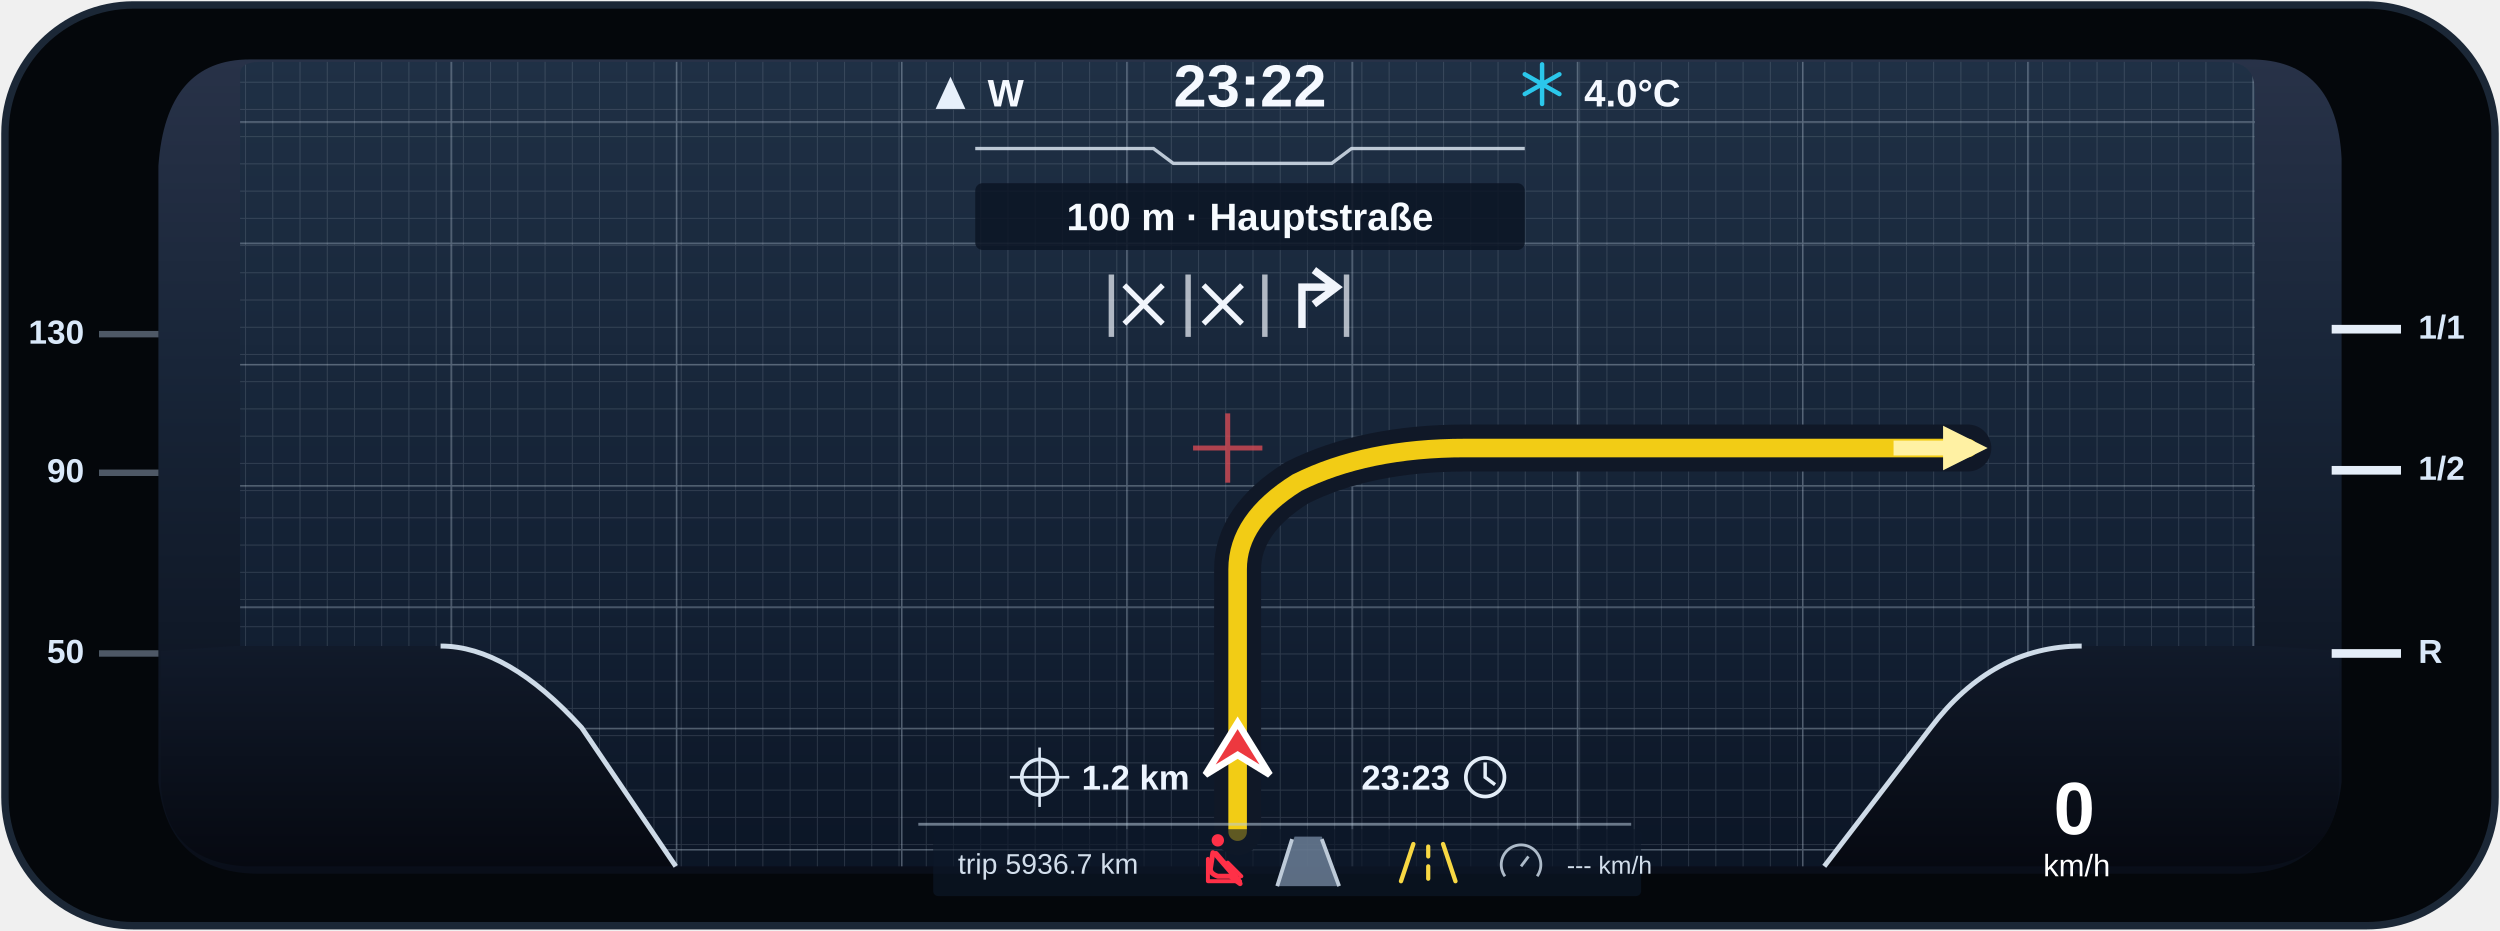
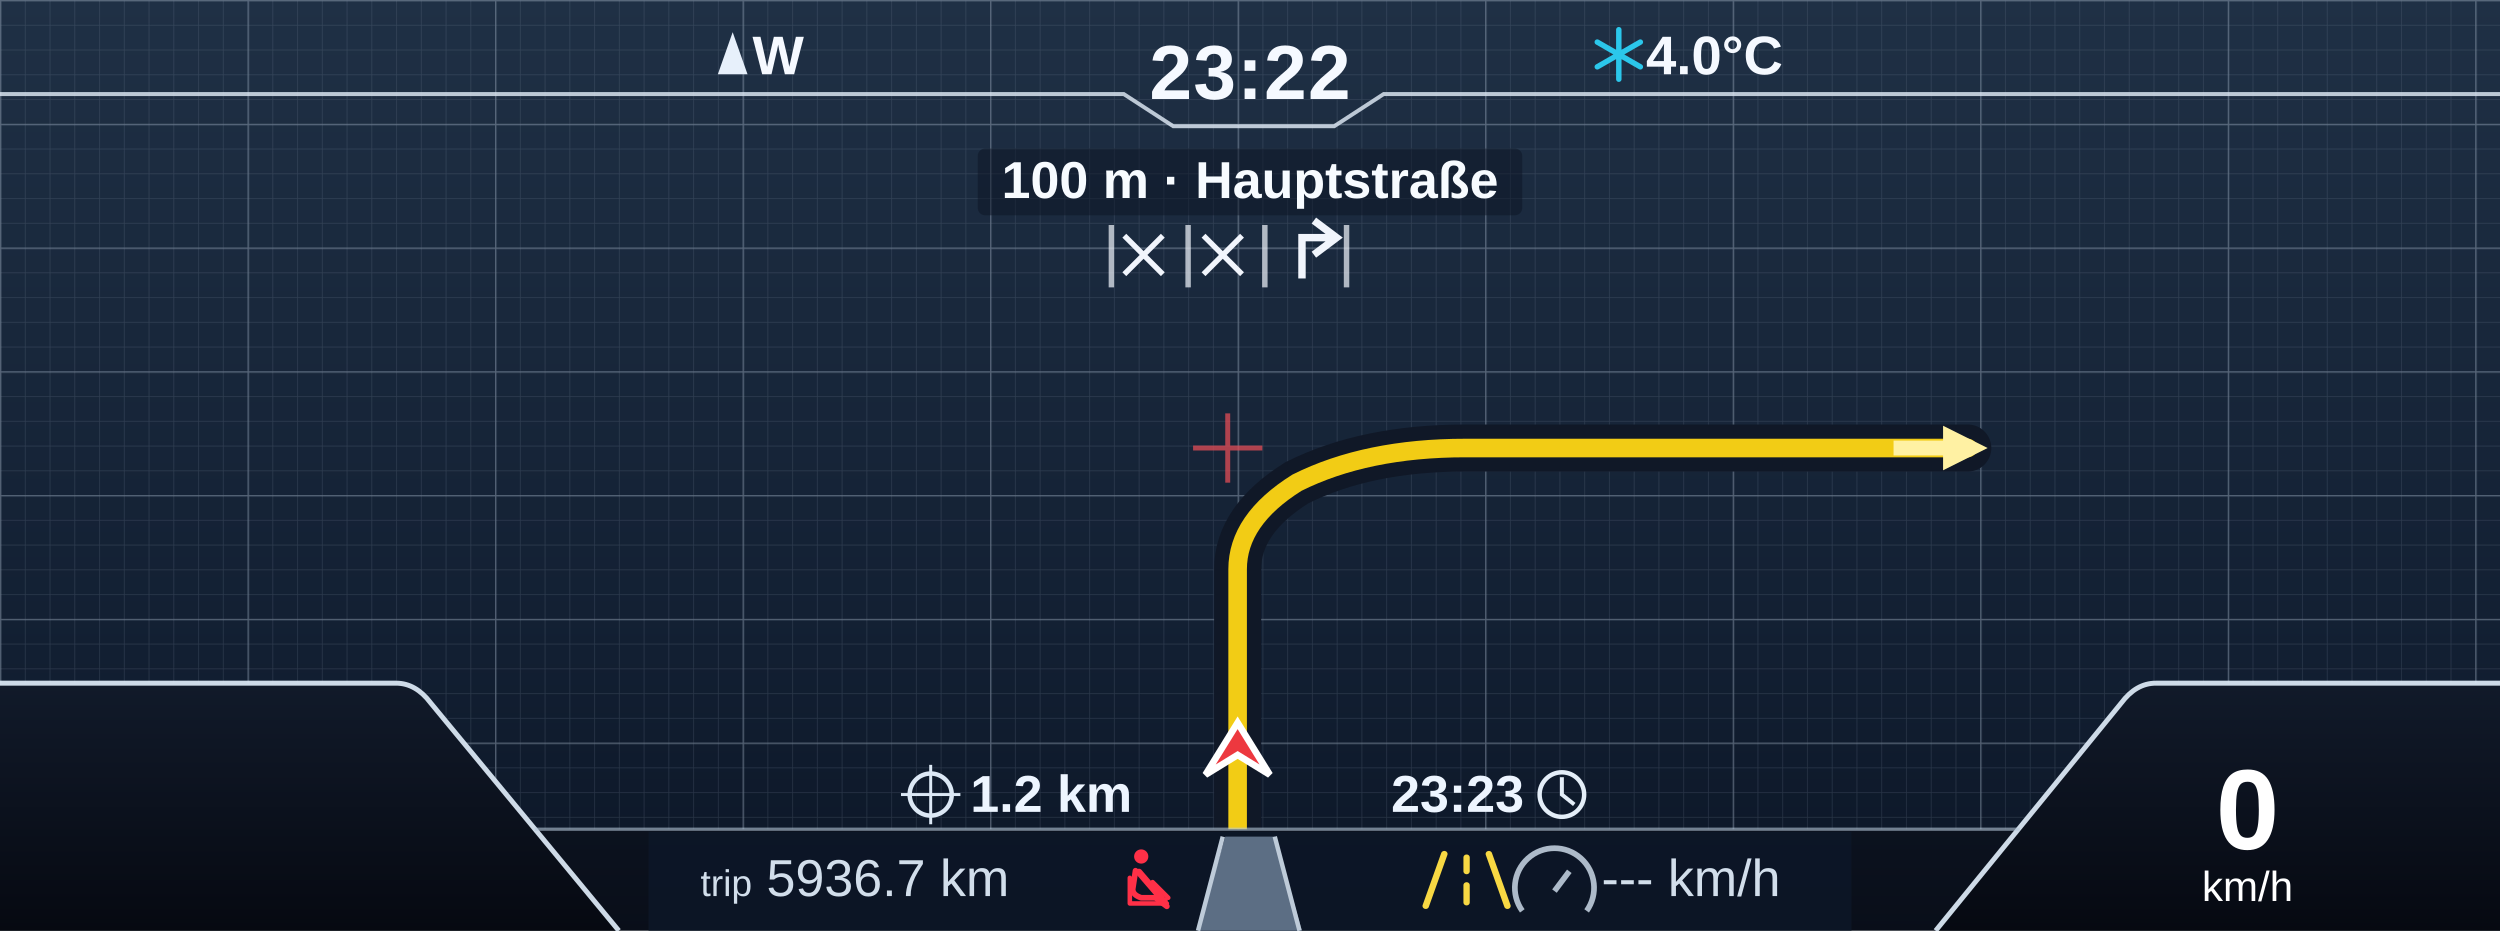
<svg xmlns="http://www.w3.org/2000/svg" id="navv-full-svg" viewBox="0 0 1010 376" preserveAspectRatio="xMidYMid meet" role="img" aria-label="AID10 Voll: durchgehende Kartenansicht, obere Navigation und untere Cockpit-Statusleiste">
  <defs>
    <style>#navv-full-svg{font-family:Arial,"Helvetica Neue",Helvetica,sans-serif;font-variant-numeric:tabular-nums}.f-main{fill:#f5f8ff;font-weight:600}.f-sub{fill:#d4dce9;font-weight:500}</style>
    <linearGradient id="f-display" x1="0" y1="0" x2="0" y2="1">
      <stop stop-color="#283248" />
      <stop offset=".38" stop-color="#182538" />
      <stop offset="1" stop-color="#090e19" />
    </linearGradient>
    <linearGradient id="f-mapbg" x1="0" y1="0" x2="0" y2="1">
      <stop stop-color="#1f3045" />
      <stop offset=".7" stop-color="#121f32" />
      <stop offset="1" stop-color="#0b1525" />
    </linearGradient>
    <linearGradient id="f-cutout" x1="0" y1="0" x2="0" y2="1">
      <stop stop-color="#111a2a" />
      <stop offset="1" stop-color="#060911" />
    </linearGradient>
-     <pattern id="f-grid-fine" width="11" height="11" patternUnits="userSpaceOnUse">
-       <path d="M11 0H0V11" stroke="#aebbc9" stroke-opacity=".18" stroke-width=".75" fill="none" />
+     <pattern id="f-grid-fine" width="10" height="10" patternUnits="userSpaceOnUse">
+       <path d="M10 0H0V10" fill="none" stroke="#8f9cb0" stroke-opacity=".2" stroke-width=".6" />
    </pattern>
-     <pattern id="f-grid-major" width="91" height="49" patternUnits="userSpaceOnUse">
-       <path d="M91 0H0V49" stroke="#b7c7d6" stroke-opacity=".39" stroke-width="1.25" fill="none" />
+     <pattern id="f-grid-major" width="100" height="50" patternUnits="userSpaceOnUse">
+       <path d="M100 0H0V50" fill="none" stroke="#a9b7c8" stroke-opacity=".34" stroke-width="1.2" />
    </pattern>
    <clipPath id="f-mainclip">
-       <path d="M97 30Q97 25 105 25H899Q911 25 911 37V261H841Q805 261 780 294L737 350H273L235 294Q205 261 178 261H97Z" />
+       <path d="M0 0H1010V276H871Q863 276 857 284L816 335H216L174 284Q168 276 160 276H0Z" />
    </clipPath>
  </defs>
-   <rect x="2" y="2" width="1006" height="372" rx="52" fill="#04070b" stroke="#1b2736" stroke-width="3" />
-   <path d="M101 24H909Q944 24 946 64V316Q942 353 904 353H105Q68 353 64 316V67Q67 24 101 24Z" fill="url(#f-display)" />
+   <rect x="0" y="0" width="1010" height="376" fill="url(#f-display)" />
  <g id="full-map-surface" clip-path="url(#f-mainclip)">
-     <rect x="90" y="24" width="830" height="330" fill="url(#f-mapbg)" />
+     <rect x="0" y="0" width="1010" height="376" fill="url(#f-mapbg)" />
    <g id="full-grid">
-       <rect x="90" y="24" width="830" height="330" fill="url(#f-grid-fine)" />
-       <rect x="90" y="24" width="830" height="330" fill="url(#f-grid-major)" />
+       <rect x="0" y="0" width="1010" height="376" fill="url(#f-grid-fine)" />
+       <rect x="0" y="0" width="1010" height="376" fill="url(#f-grid-major)" />
      <path d="M496 167v28m-14-14h28" stroke="#e14c55" stroke-width="2" fill="none" opacity=".75" />
    </g>
    <g id="full-map-visual" style="display:none">
-       <rect x="90" y="24" width="830" height="330" fill="#263b48" />
+       <rect x="0" y="0" width="1010" height="376" fill="#263b48" />
      <path d="M110 82H915M106 157H914M101 247H920M190 20V353M325 20V356M462 20V351M619 20V353M756 20V355M862 20V355" stroke="#667e8d" stroke-width="27" fill="none" />
      <path d="M110 82H915M106 157H914M101 247H920M190 20V353M325 20V356M462 20V351M619 20V353M756 20V355M862 20V355" stroke="#aec0cc" stroke-opacity=".7" stroke-width="2.3" fill="none" />
      <rect x="218" y="177" width="70" height="42" rx="4" fill="#374e5a" />
      <rect x="656" y="178" width="71" height="48" rx="4" fill="#344c59" />
    </g>
    <g id="full-map-route">
      <path d="M500 336V230Q500 210 524 195Q552 181 592 181H795" fill="none" stroke="#101827" stroke-width="19" stroke-linecap="round" />
      <path d="M500 336V230Q500 210 524 195Q552 181 592 181H795" fill="none" stroke="#f2cc15" stroke-width="7.5" stroke-linecap="round" />
      <path d="M785 172l18 9-18 9v-6h-20v-6h20z" fill="#fff1a3" />
      <path d="M500 292l-13 21 13-8 13 8z" stroke="#fff" stroke-width="2.7" fill="#ed383f" />
    </g>
    <g id="full-app-placeholder" style="display:none">
      <rect x="389" y="145" width="234" height="85" rx="10" fill="#0c1728" stroke="#527891" stroke-opacity=".6" />
      <text x="506" y="180" fill="#d8e7f5" text-anchor="middle" font-size="18" font-weight="600">CarPlay-App</text>
      <text x="506" y="204" fill="#94acbd" text-anchor="middle" font-size="12">Vorschau · nur Editor</text>
    </g>
    <g id="full-off-placeholder" style="display:none">
      <text x="506" y="183" fill="#8ea4ba" text-anchor="middle" font-size="19" font-weight="600">CarPlay aus</text>
      <text x="506" y="209" fill="#6f8398" text-anchor="middle" font-size="12">nur Editor</text>
    </g>
  </g>
  <g id="full-top-status" fill="#f5f9ff">
-     <path d="M384 31l-6 13h12z" fill="#e7f0fb" />
-     <text x="399" y="43" font-size="15.5" font-weight="600">W</text>
-     <text x="505" y="43" text-anchor="middle" font-size="24" font-weight="650" letter-spacing=".1">23:22</text>
-     <g transform="translate(623 34)" stroke="#2bc7eb" stroke-width="1.8" stroke-linecap="round">
-       <path d="M0-8V8M-7-4L7 4M-7 4L7-4" />
+     <path d="M296 13l-6 17h12z" fill="#e7f0fb" />
+     <text x="304" y="30" font-size="22" font-weight="600">W</text>
+     <text x="505" y="40" text-anchor="middle" font-size="31" font-weight="600" letter-spacing=".5">23:22</text>
+     <g transform="translate(654 22)" stroke="#2bc7eb" stroke-width="2.2" stroke-linecap="round">
+       <path d="M0-10V10M-8.7-5L8.7 5M-8.7 5L8.7-5" />
    </g>
-     <text x="640" y="43" font-size="15.5" font-weight="600">4.0°C</text>
-     <path d="M394 60H466l8 6h64l8-6h70" fill="none" stroke="#dce7f3" stroke-width="1.35" opacity=".83" />
+     <text x="665" y="30" font-size="22" font-weight="600">4.0°C</text>
+     <path d="M0 38H454L474 51H539L559 38H1010" fill="none" stroke="#dce7f3" stroke-width="1.6" opacity=".83" />
  </g>
  <g id="full-top-text" fill="#f7fbff" text-anchor="middle">
-     <rect x="394" y="74" width="222" height="27" rx="3" fill="#0b1423" opacity=".84" />
-     <text id="full-top-label" x="505" y="93" font-size="15.5" font-weight="600">100 m · Hauptstraße</text>
+     <rect x="395" y="60" width="220" height="27" rx="3" fill="#0b1423" opacity=".5" />
+     <text id="full-top-label" x="505" y="80" font-size="21" font-weight="600">100 m · Hauptstraße</text>
  </g>
-   <g id="full-top-lanes" fill="none" stroke="#f1f5fc" stroke-width="2.2" stroke-linecap="square">
+   <g id="full-top-lanes" transform="translate(0 -20)" fill="none" stroke="#f1f5fc" stroke-width="2.2" stroke-linecap="square">
    <path d="M449 112v23m31-23v23m31-23v23m33-23v23" stroke-opacity=".7" />
    <path d="M455 116l14 14m0-14l-14 14M487 116l14 14m0-14l-14 14" />
    <path d="M526 131v-15h12m-6-6l8 6-8 6" stroke-width="3" />
  </g>
  <g id="full-lower-corners">
-     <path d="M95 261H178Q205 261 235 294L273 350H99Q67 348 65 317V263Z" fill="url(#f-cutout)" />
-     <path d="M916 261H841Q805 261 780 294L737 350H913Q944 348 945 317V263Z" fill="url(#f-cutout)" />
-     <path d="M178 261Q205 261 235 294L273 350M841 261Q805 261 780 294L737 350" fill="none" stroke="#dce9f5" stroke-width="2" opacity=".93" />
+     <path d="M0 276H160Q168 276 174 284L250 376H0Z" fill="url(#f-cutout)" />
+     <path d="M1010 276H871Q863 276 857 284L782 376H1010Z" fill="url(#f-cutout)" />
+     <path d="M0 276H160Q168 276 174 284L250 376M1010 276H871Q863 276 857 284L782 376" fill="none" stroke="#dce9f5" stroke-width="2" opacity=".93" />
  </g>
-   <g id="full-bottom-info" fill="#edf5ff" font-size="14" font-weight="600">
+   <g id="full-bottom-info" fill="#edf5ff" font-size="21" font-weight="600">
    <g id="full-bottom-distance">
-       <circle cx="420" cy="314" r="7.2" fill="none" stroke="#dce8f5" stroke-width="1.5" />
-       <path d="M420 302v24m-12-12h24" fill="none" stroke="#dce8f5" stroke-width="1.05" />
-       <text x="437" y="319">1.2 km</text>
+       <circle cx="376" cy="321" r="8.5" fill="none" stroke="#dce8f5" stroke-width="1.8" />
+       <path d="M376 309v24m-12-12h24" fill="none" stroke="#dce8f5" stroke-width="1.2" />
+       <text x="392" y="328">1.2 km</text>
    </g>
    <g id="full-bottom-eta">
-       <text id="full-bottom-eta-label" x="550" y="319">23:23</text>
-       <circle cx="600" cy="314" r="7.8" stroke="#e4eef8" stroke-width="1.5" fill="none" />
-       <path d="M600 308v6l4 3" stroke="#e4eef8" fill="none" stroke-width="1.4" />
+       <text id="full-bottom-eta-label" x="562" y="328">23:23</text>
+       <circle cx="631" cy="321" r="9" stroke="#e4eef8" stroke-width="1.8" fill="none" />
+       <path d="M631 314v7l5 4" stroke="#e4eef8" fill="none" stroke-width="1.6" />
    </g>
  </g>
-   <g id="full-footer" fill="#d2deeb" font-size="11.5" font-weight="500">
-     <path d="M371 333H659" stroke="#b6c8d9" stroke-width="1.15" opacity=".55" />
-     <rect x="377" y="335" width="286" height="27" rx="2" fill="#0c1728" opacity=".64" />
-     <text x="387" y="353">trip 5936.7 km</text>
-     <g id="full-seatbelt-warning" transform="translate(485 336)" fill="none" stroke="#ff3047" stroke-linecap="round" stroke-linejoin="round">
+   <g id="full-footer" fill="#d2deeb" font-size="21" font-weight="500">
+     <path d="M216 335H816" stroke="#b6c8d9" stroke-width="1.3" opacity=".6" />
+     <rect x="262" y="336" width="486" height="40" fill="#0c1728" opacity=".8" />
+     <text x="283" y="362">
+       <tspan font-size="15">trip</tspan> 5936.7 km</text>
+     <g id="full-seatbelt-warning" transform="translate(453 342) scale(1.15)" fill="none" stroke="#ff3047" stroke-linecap="round" stroke-linejoin="round">
      <circle cx="7" cy="3.5" r="2.5" fill="#ff3047" stroke="none" />
      <path d="M5 8.5L4 15q0 2 3 3h5l4 3" stroke-width="2" />
      <path d="M6.2 9l8 9.3" stroke-width="2.4" />
      <path d="M3 11v9h13" stroke-width="1.6" />
      <path d="M11 12.5l5.5 5.5" stroke-width="1.6" />
      <rect x="12.5" y="18" width="3.8" height="2.4" rx=".6" fill="#ff3047" stroke="none" />
    </g>
-     <path d="M516 358l7-20h11l7 20" fill="#6c8097" opacity=".83" />
-     <path d="M522 339l-6 19m18-19l7 19" fill="none" stroke="#becbd9" stroke-width="1.55" />
-     <g id="full-yellow-road-guidance" fill="none" stroke="#f8d843" stroke-width="1.75" stroke-linecap="round" stroke-linejoin="round">
+     <path d="M484 376l11-38h20l11 38" fill="#6c8097" opacity=".83" />
+     <path d="M494 338l-10 38m31-38l10 38" fill="none" stroke="#becbd9" stroke-width="1.8" />
+     <g id="full-yellow-road-guidance" transform="translate(576 345) scale(1.5 1.4) translate(-566 -341)" fill="none" stroke="#f8d843" stroke-width="1.75" stroke-linecap="round" stroke-linejoin="round">
      <path d="M566 356l5-15M588 356l-5-15" />
      <path d="M577 342v4m0 4v5" stroke-width="1.7" />
    </g>
-     <g fill="none" stroke="#cbd9e7" stroke-width="1.15" opacity=".84">
+     <g transform="translate(613 344) scale(2) translate(-607 -342)" fill="none" stroke="#cbd9e7" stroke-width="1.15" opacity=".84">
      <path d="M608 354a8 8 0 1 1 13 0M614.5 350l3-4" />
    </g>
-     <text x="633" y="353" font-size="10">--- km/h</text>
+     <text x="647" y="362">--- km/h</text>
  </g>
  <g id="full-speed" fill="#fff">
-     <text x="838" y="337" text-anchor="middle" font-size="30" font-weight="650">0</text>
-     <text x="839" y="354" text-anchor="middle" font-size="12.5">km/h</text>
+     <text x="908" y="343" text-anchor="middle" font-size="46" font-weight="600">0</text>
+     <text x="908" y="364" text-anchor="middle" font-size="17">km/h</text>
  </g>
-   <g id="full-side-metrics" fill="#d9e8f9" font-size="13.5" font-weight="600">
-     <g text-anchor="end" dominant-baseline="middle">
-       <text x="34" y="135">130</text>
-       <text x="34" y="191">90</text>
-       <text x="34" y="264">50</text>
-     </g>
-     <path d="M40 135h24m-24 56h24m-24 73h24" stroke="#8596aa" stroke-width="2.6" opacity=".57" />
-     <g text-anchor="start" dominant-baseline="middle">
-       <text x="977" y="133">1/1</text>
-       <text x="977" y="190">1/2</text>
-       <text x="977" y="264">R</text>
-     </g>
-     <path d="M942 133h28m-28 57h28m-28 74h28" stroke="#e5eef9" stroke-width="3.5" />
-   </g>
+   <image id="full-photo" x="0" y="0" width="1010" height="376" preserveAspectRatio="none" opacity=".55" pointer-events="none" style="display:none" />
  <g id="full-carplay-overlay" style="display:none">
    <rect x="426" y="218" width="186" height="58" rx="8" fill="#152337" stroke="#76aac3" stroke-width="1.5" />
    <text x="440" y="239" fill="#ecf8ff" font-size="13">CarPlay-Manöverkarte</text>
    <text x="441" y="260" fill="#aaf8c9" font-size="18" font-weight="650">↱ 100 m</text>
  </g>
</svg>
